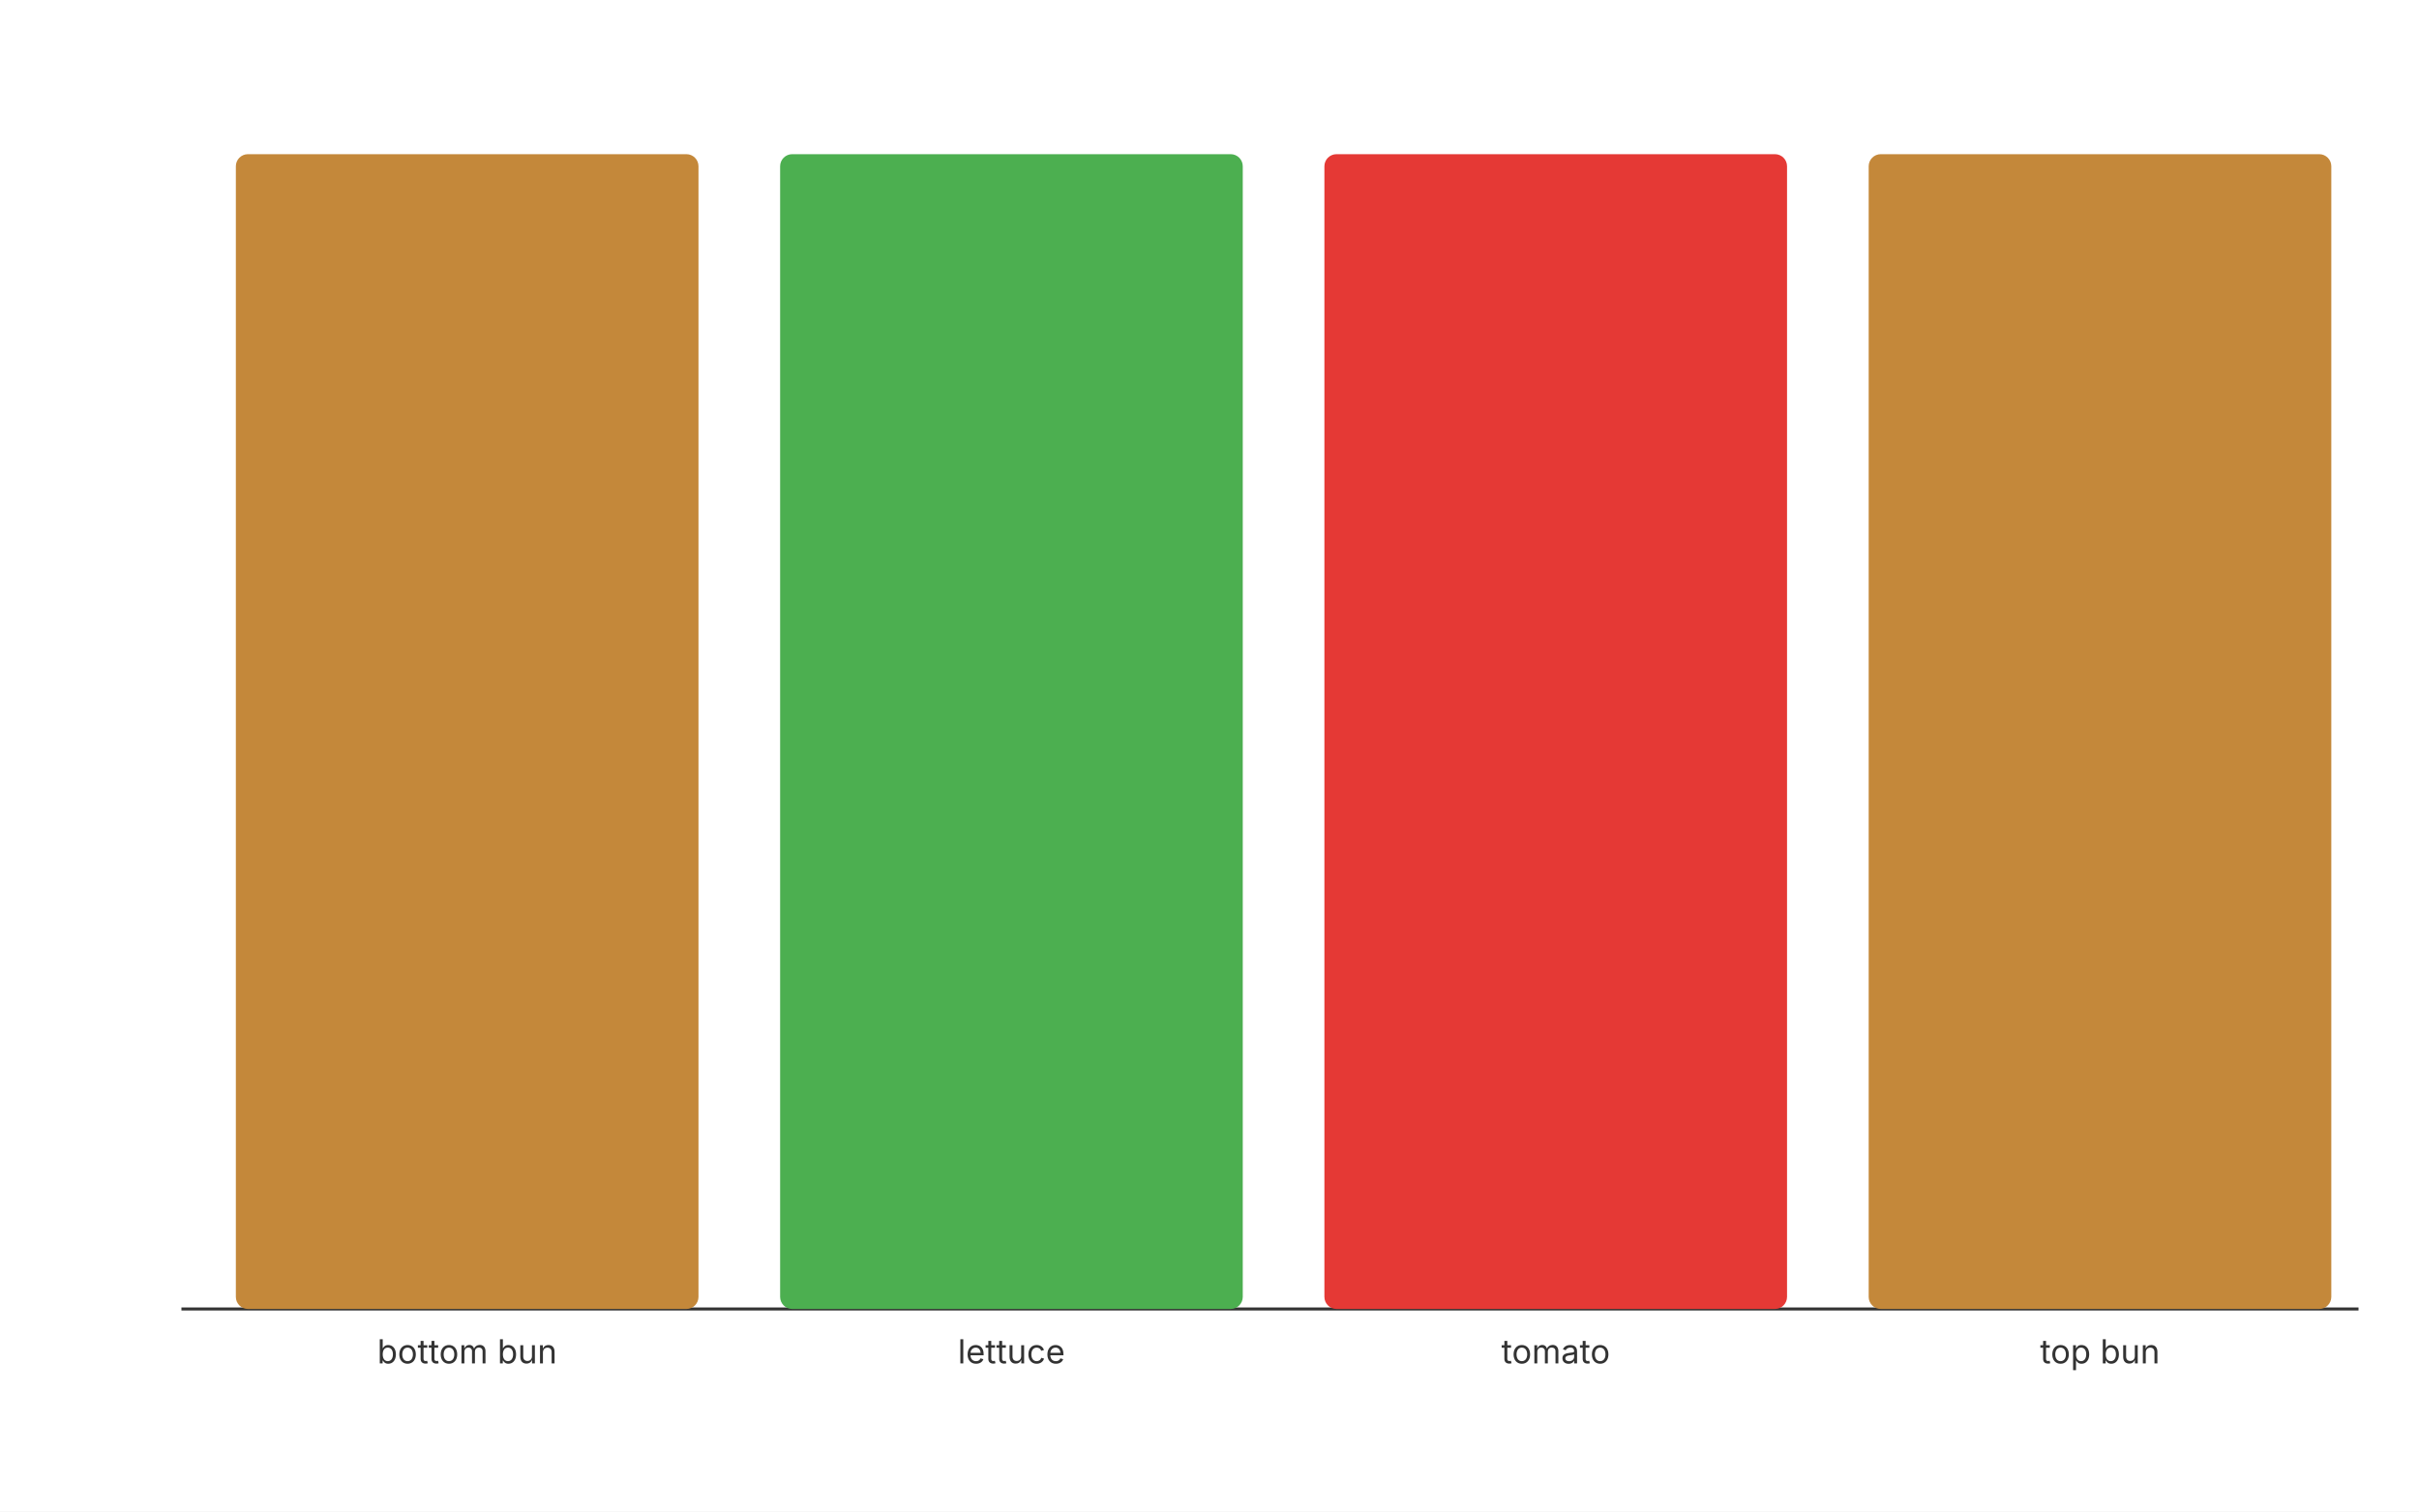
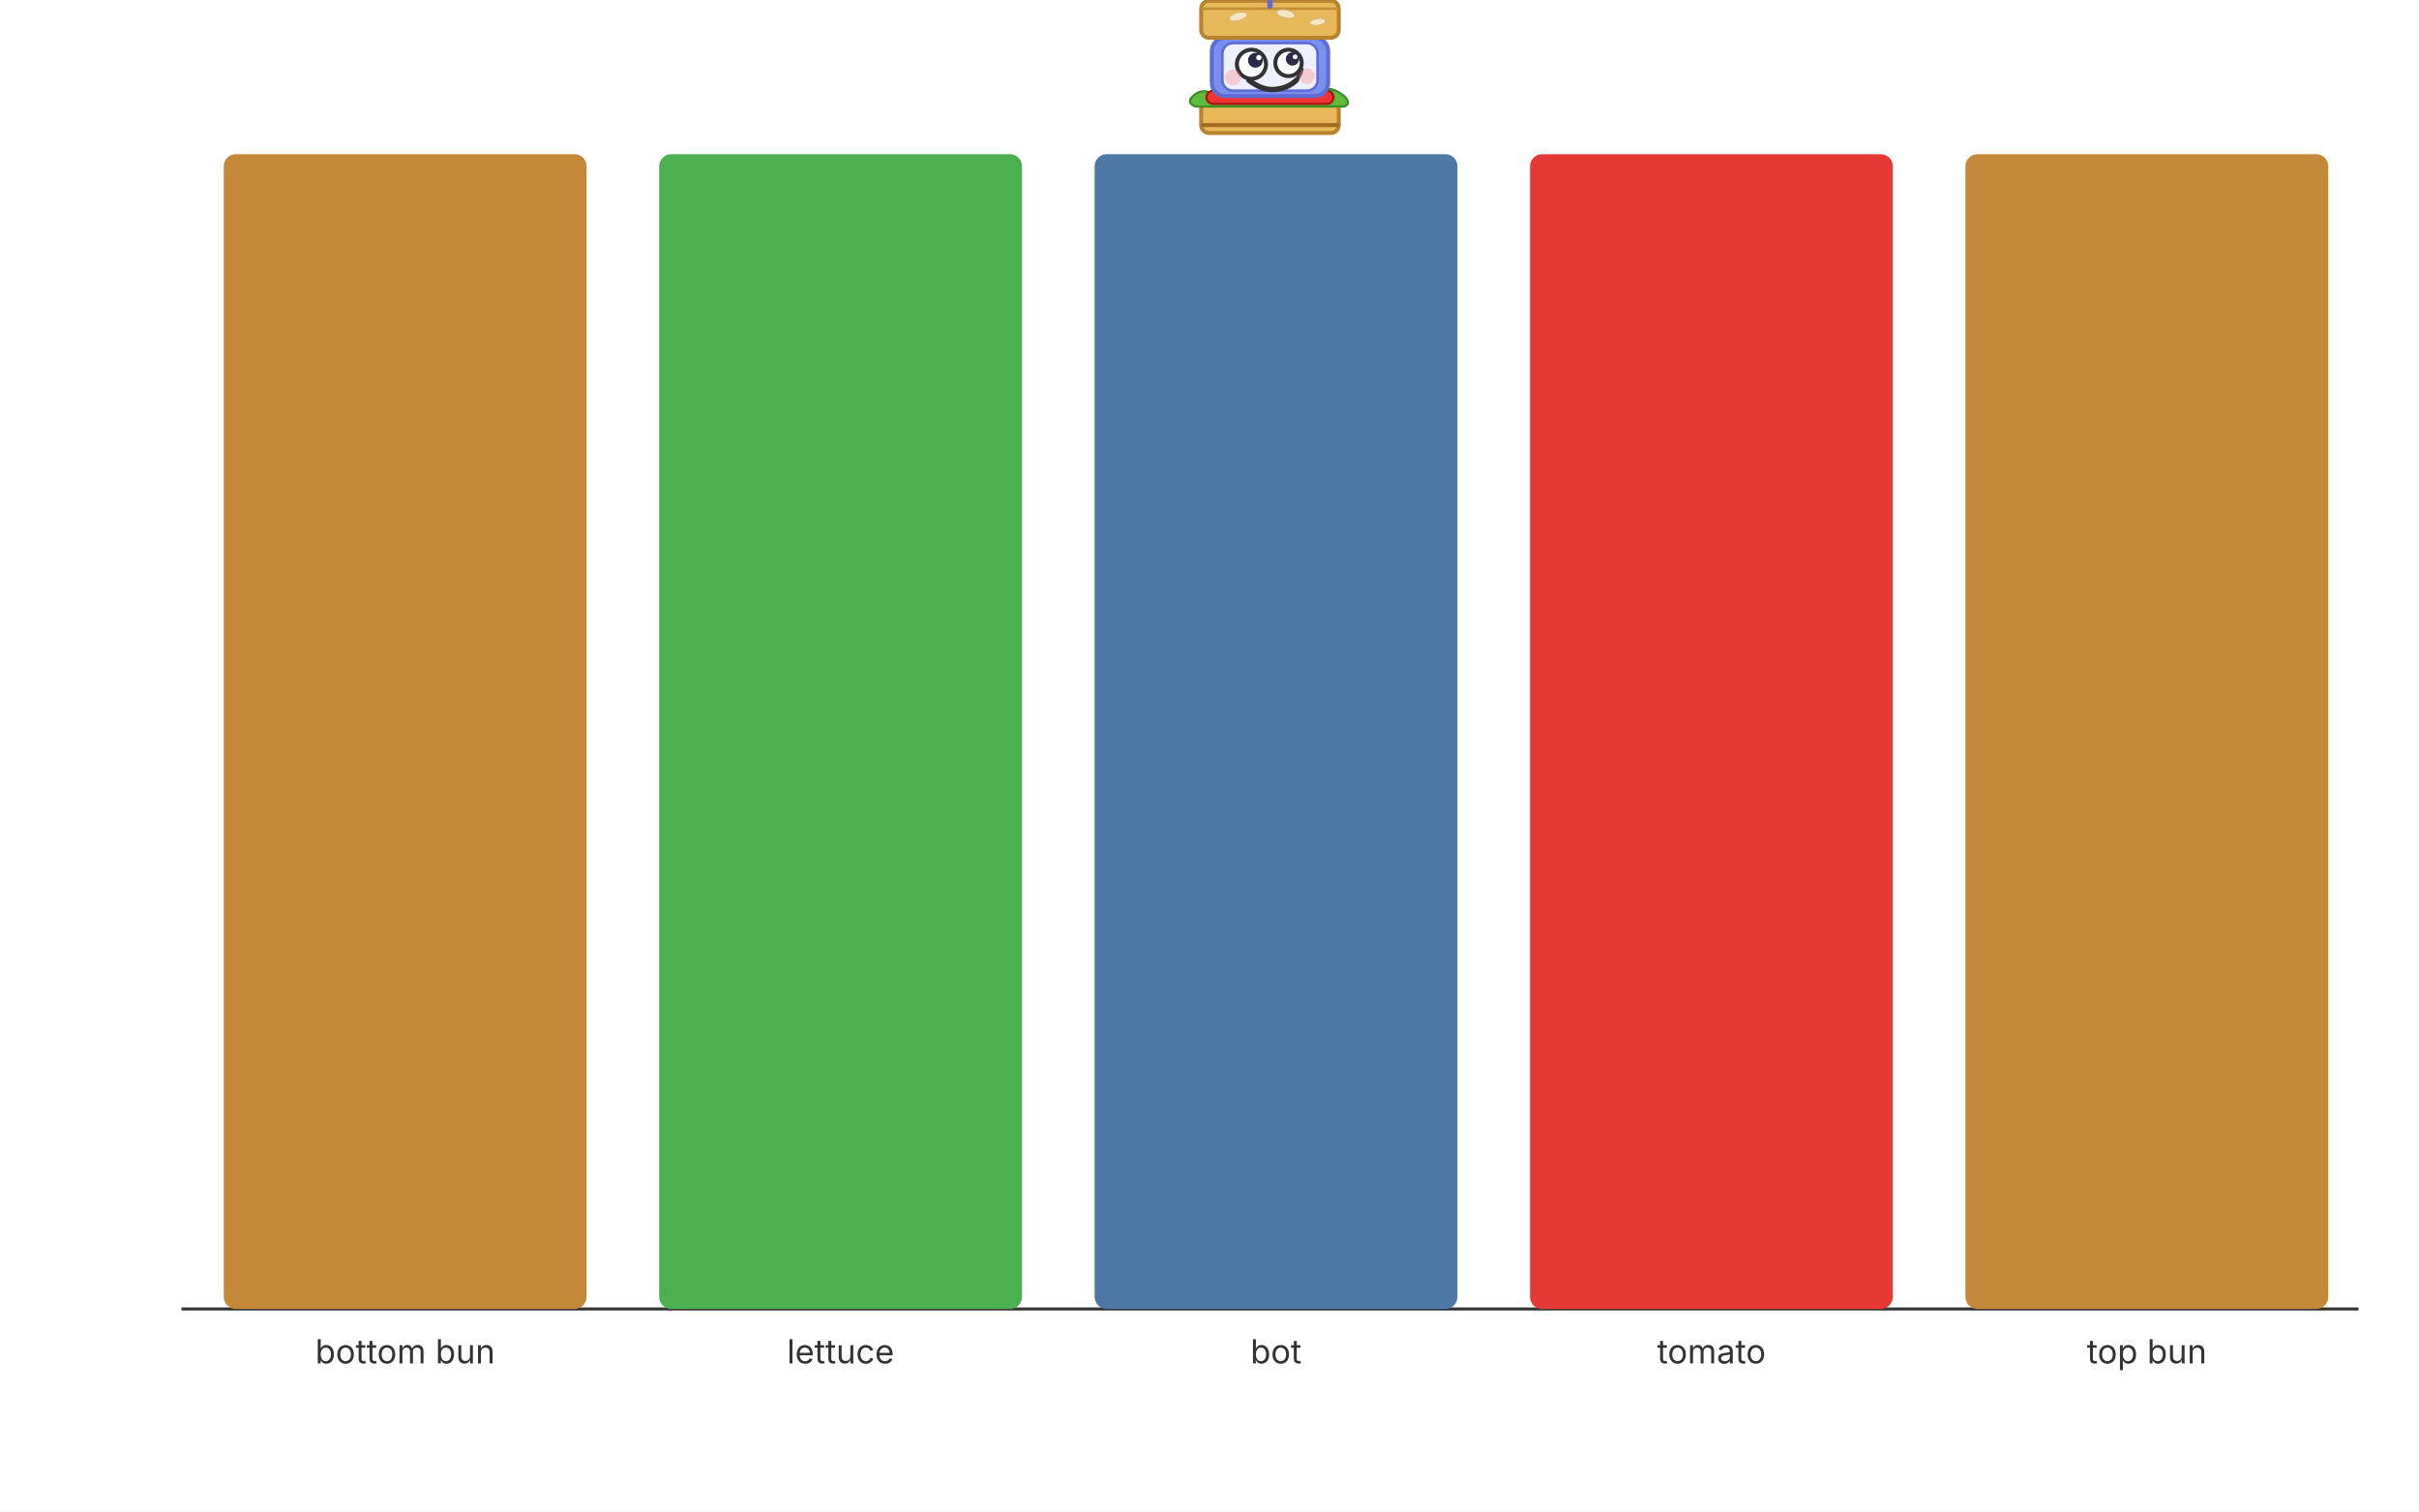
<svg xmlns="http://www.w3.org/2000/svg" width="800" height="500" viewBox="0 0 800.0 500.0">
  <defs>
    <clipPath id="plot-clip">
      <rect x="60" y="40" width="720" height="393" />
    </clipPath>
  </defs>
  <rect x="0" y="0" width="800" height="500" fill="#FFFFFF" />
  <line x1="60" y1="433" x2="780" y2="433" stroke="#333333" stroke-width="1" />
  <g clip-path="url(#plot-clip)">
-     <rect x="78" y="51" width="153" height="382" rx="4" fill="#C4883A" />
-     <rect x="258" y="51" width="153" height="382" rx="4" fill="#4CAF50" />
-     <rect x="438" y="51" width="153" height="382" rx="4" fill="#E53935" />
-     <rect x="618" y="51" width="153" height="382" rx="4" fill="#C4883A" />
+     <rect x="74" y="51" width="120" height="382" rx="4" fill="#C4883A" />
+     <rect x="218" y="51" width="120" height="382" rx="4" fill="#4CAF50" />
+     <rect x="362" y="51" width="120" height="382" rx="4" fill="#4E79A7" />
+     <rect x="506" y="51" width="120" height="382" rx="4" fill="#E53935" />
+     <rect x="650" y="51" width="120" height="382" rx="4" fill="#C4883A" />
  </g>
-   <text x="154.5" y="451" font-family="Inter, Helvetica Neue, Arial, sans-serif" font-size="11" fill="#333333" text-anchor="middle">bottom bun</text>
-   <text x="334.5" y="451" font-family="Inter, Helvetica Neue, Arial, sans-serif" font-size="11" fill="#333333" text-anchor="middle">lettuce</text>
-   <text x="514.5" y="451" font-family="Inter, Helvetica Neue, Arial, sans-serif" font-size="11" fill="#333333" text-anchor="middle">tomato</text>
-   <text x="694.5" y="451" font-family="Inter, Helvetica Neue, Arial, sans-serif" font-size="11" fill="#333333" text-anchor="middle">top bun</text>
+   <g transform="translate(392, -5) scale(0.875)">
+     <rect x="6" y="44" width="52" height="12" rx="3" fill="#E8B95A" stroke="#B8832E" stroke-width="1.5" />
+     <line x1="6" y1="53" x2="58" y2="53" stroke="#A06820" stroke-width="1.5" />
+     <path d="M2,43 Q6,38 12,42 Q18,37 24,41 Q30,36 36,41 Q42,36 48,41 Q54,37 60,42 Q63,45 60,46 L4,46 Q1,45 2,43 Z" fill="#5DBB3A" stroke="#3D8C25" stroke-width="0.8" />
+     <rect x="8" y="40" width="48" height="5" rx="2.5" fill="#EE3333" stroke="#AA1111" stroke-width="0.8" />
+     <rect x="10" y="20" width="44" height="22" rx="5" fill="#7B8FF0" stroke="#5C6DD4" stroke-width="1.5" />
+     <rect x="14" y="22" width="36" height="18" rx="4" fill="#EEF0FF" stroke="#5C6DD4" stroke-width="1" />
+     <circle cx="25" cy="30" r="5.5" fill="white" stroke="#333" stroke-width="1.5" />
+     <circle cx="26.5" cy="28.5" r="2.8" fill="#2A2A4A" />
+     <circle cx="27.8" cy="27.5" r="1" fill="white" />
+     <circle cx="39" cy="29.5" r="5" fill="white" stroke="#333" stroke-width="1.5" />
+     <circle cx="40.5" cy="28" r="2.5" fill="#2A2A4A" />
+     <circle cx="41.5" cy="27.2" r="0.9" fill="white" />
+     <path d="M24,36 Q29,40 34,39.5 Q39,39 42,36" fill="none" stroke="#333" stroke-width="2" stroke-linecap="round" />
+     <path d="M42,36 Q43.5,34 44,32" fill="none" stroke="#333" stroke-width="1.5" stroke-linecap="round" />
+     <circle cx="18" cy="35" r="3" fill="#FF8888" opacity="0.35" />
+     <circle cx="46" cy="34.5" r="3" fill="#FF8888" opacity="0.35" />
+     <rect x="6" y="6" width="52" height="14" rx="3" fill="#E8B95A" stroke="#B8832E" stroke-width="1.5" />
+     <line x1="6" y1="9" x2="58" y2="9" stroke="#C49035" stroke-width="1" />
+     <line x1="32" y1="8" x2="32" y2="1" stroke="#5C6DD4" stroke-width="2" stroke-linecap="round" />
+     <circle cx="32" cy="0" r="3" fill="#FFD700" stroke="#E6A817" stroke-width="0.8" />
+     <ellipse cx="20" cy="12" rx="3.5" ry="1.5" fill="#F5E6C8" stroke="#D4B87A" stroke-width="0.4" transform="rotate(-15,20,12)" />
+     <ellipse cx="38" cy="11" rx="3.5" ry="1.5" fill="#F5E6C8" stroke="#D4B87A" stroke-width="0.4" transform="rotate(12,38,11)" />
+     <ellipse cx="50" cy="14" rx="3" ry="1.3" fill="#F5E6C8" stroke="#D4B87A" stroke-width="0.4" transform="rotate(-8,50,14)" />
+   </g>
+   <text x="134" y="451" font-family="Inter, Helvetica Neue, Arial, sans-serif" font-size="11" fill="#333333" text-anchor="middle">bottom bun</text>
+   <text x="278" y="451" font-family="Inter, Helvetica Neue, Arial, sans-serif" font-size="11" fill="#333333" text-anchor="middle">lettuce</text>
+   <text x="422" y="451" font-family="Inter, Helvetica Neue, Arial, sans-serif" font-size="11" fill="#333333" text-anchor="middle">bot</text>
+   <text x="566" y="451" font-family="Inter, Helvetica Neue, Arial, sans-serif" font-size="11" fill="#333333" text-anchor="middle">tomato</text>
+   <text x="710" y="451" font-family="Inter, Helvetica Neue, Arial, sans-serif" font-size="11" fill="#333333" text-anchor="middle">top bun</text>
</svg>
